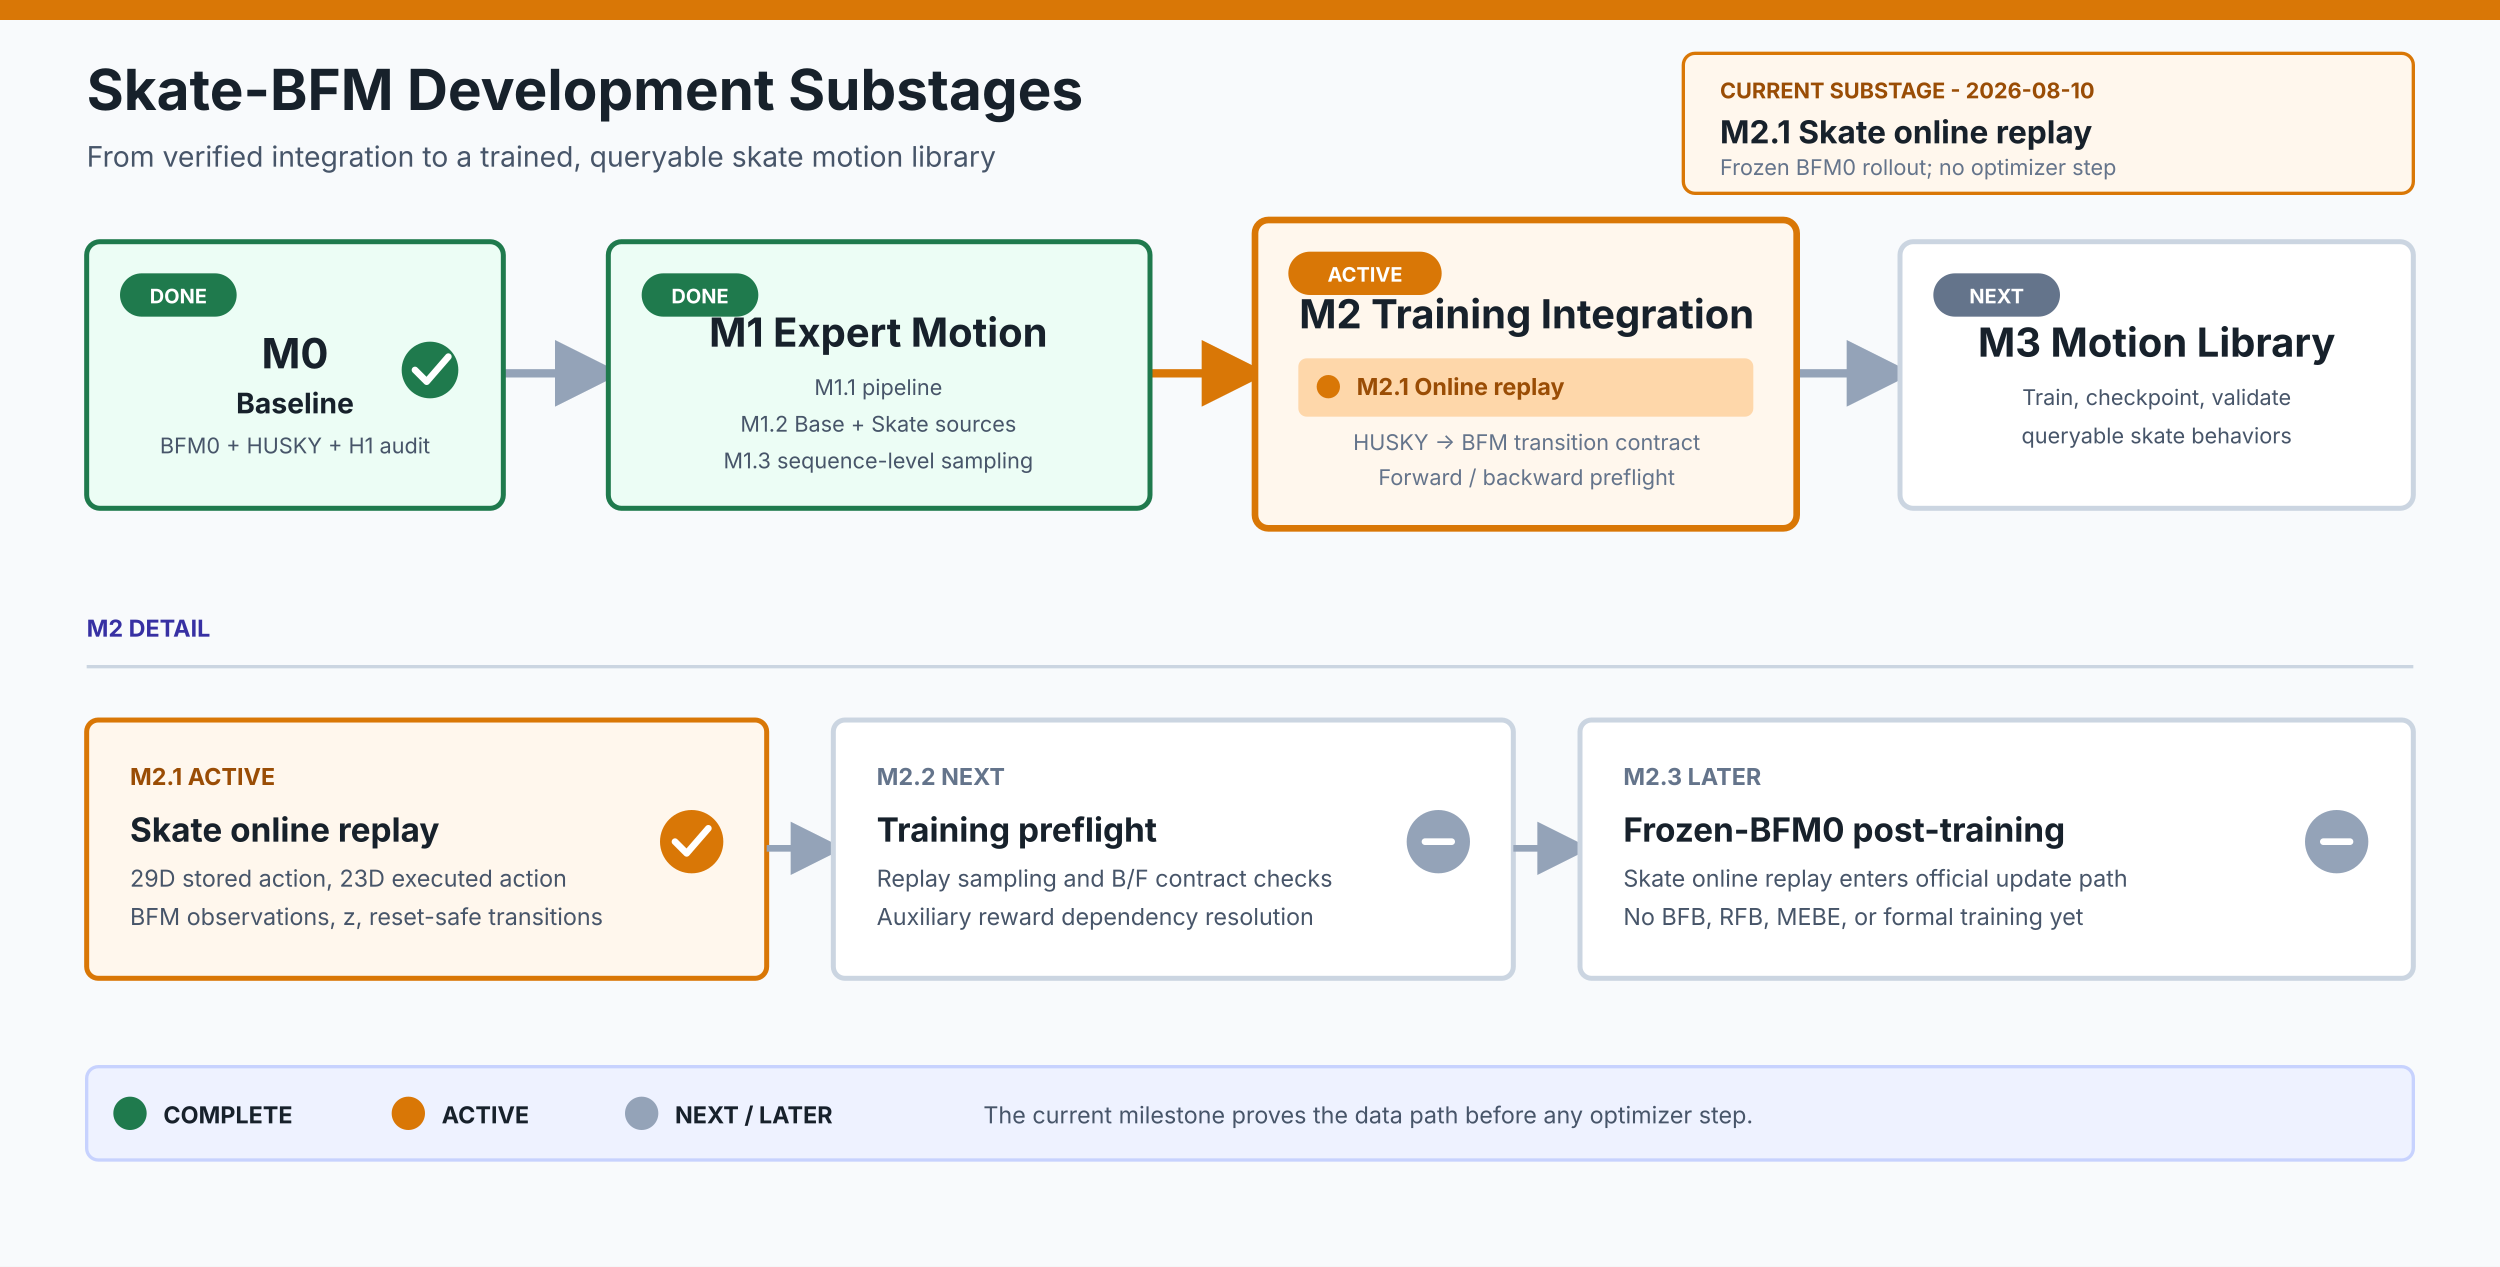
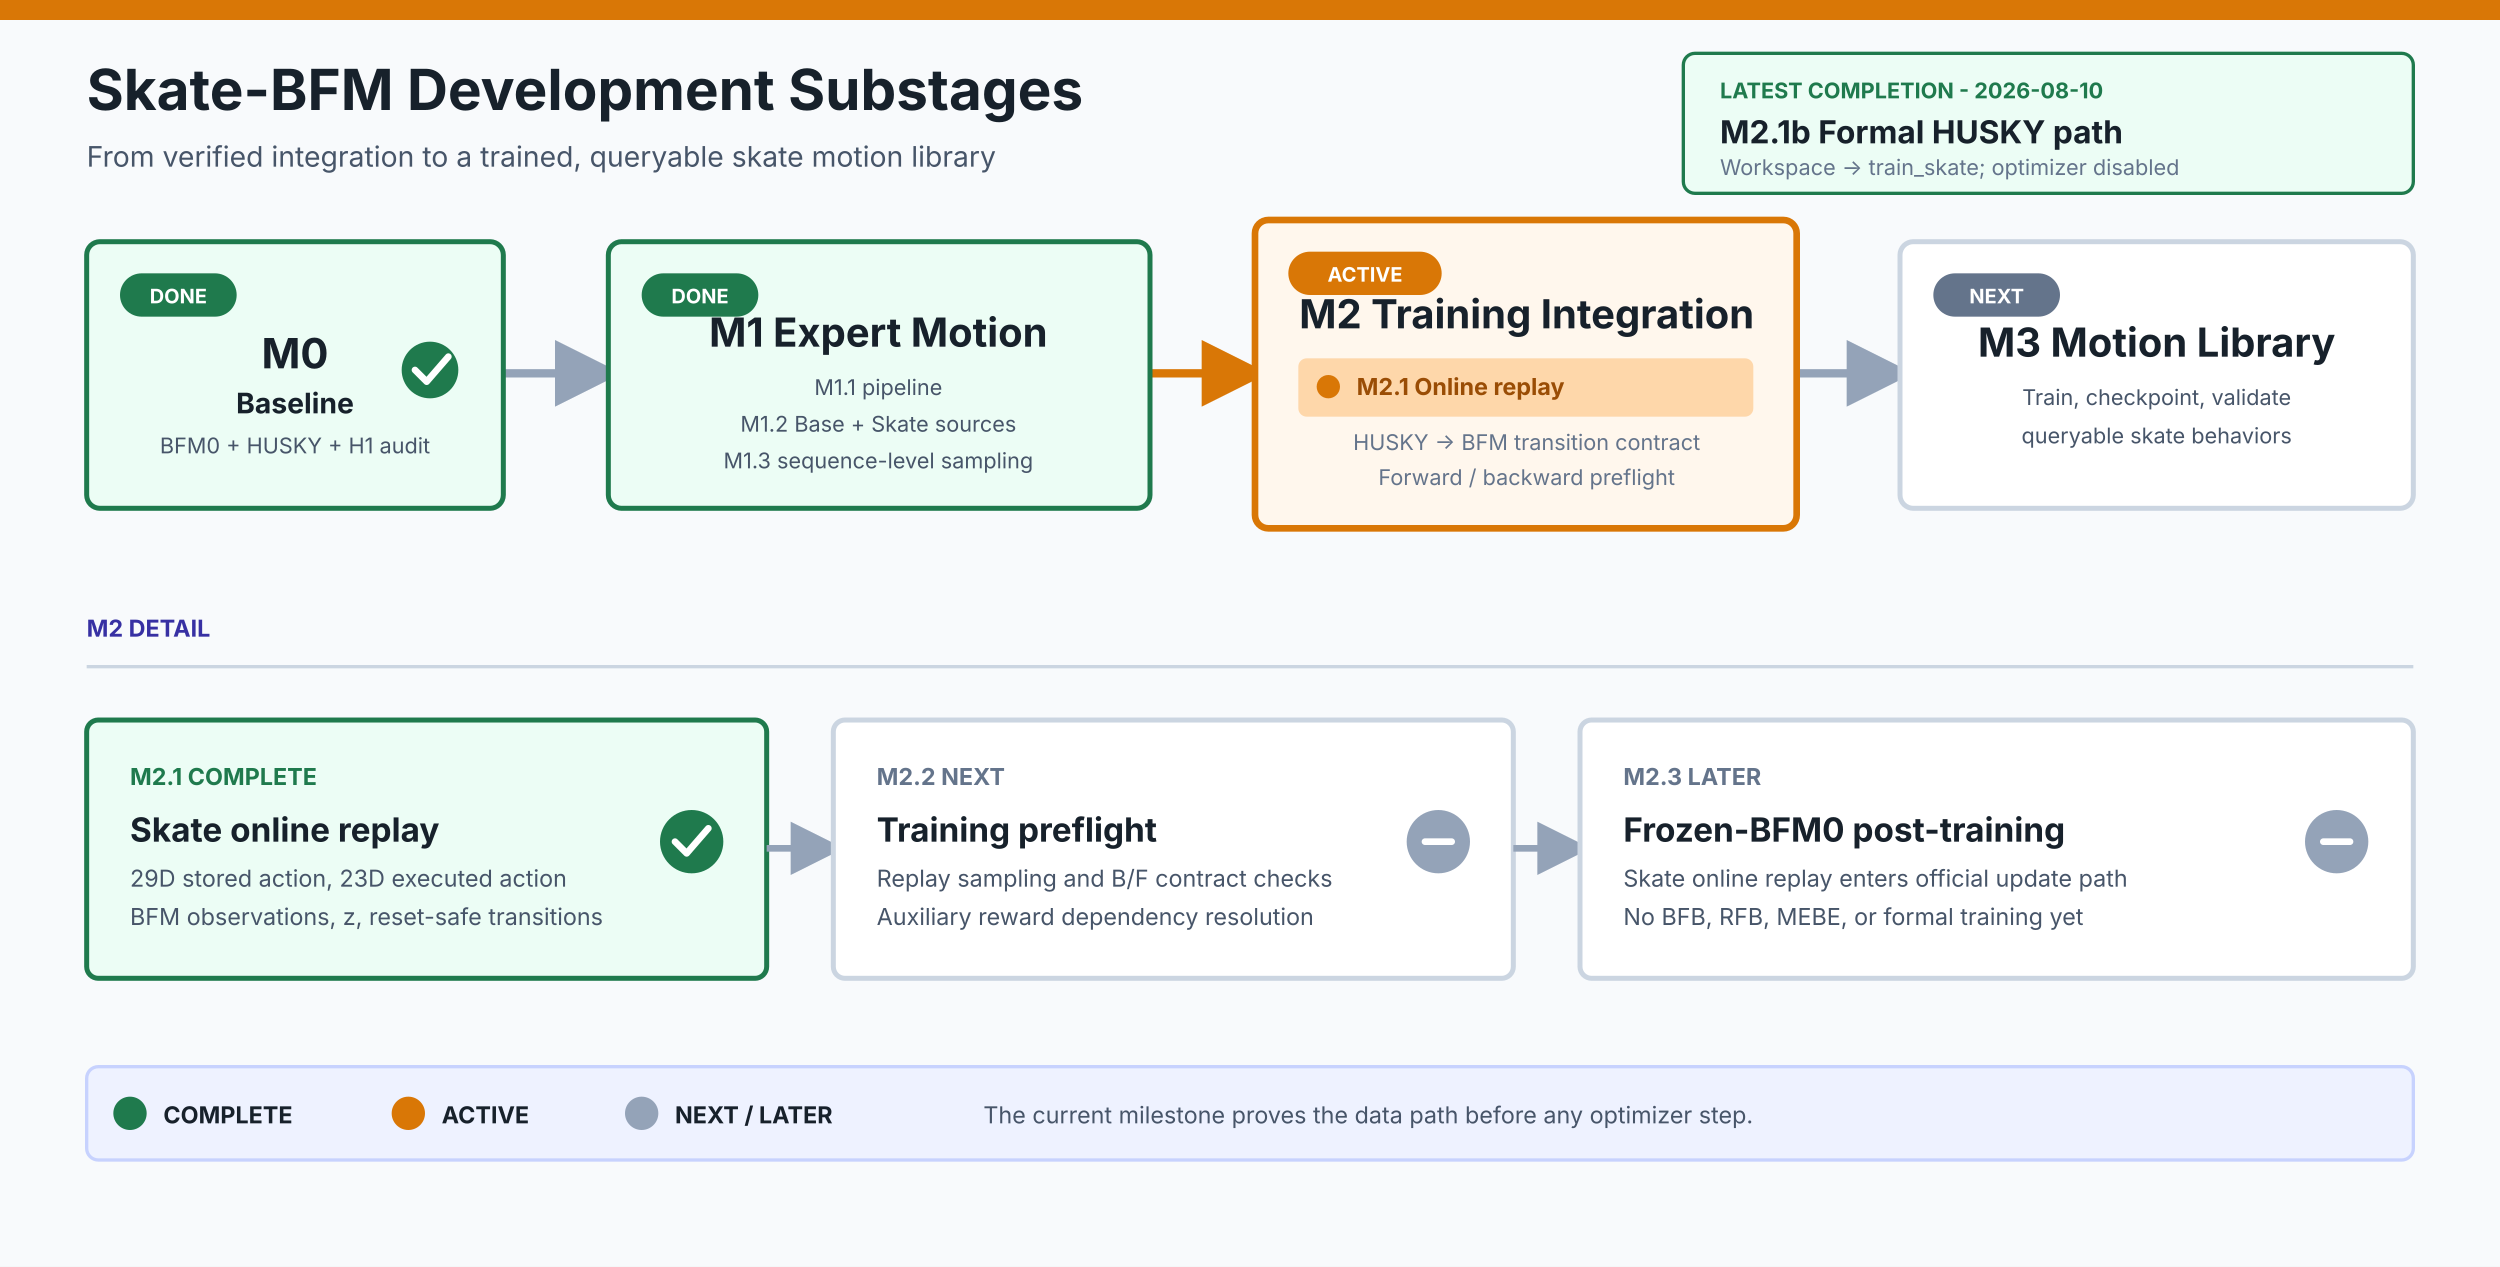
<svg xmlns="http://www.w3.org/2000/svg" width="1500" height="760" viewBox="0 0 1500 760" role="img" aria-labelledby="title desc">
  <defs>
    <marker id="arrow" viewBox="0 0 10 10" refX="8" refY="5" markerWidth="8" markerHeight="8" orient="auto">
      <path d="M 0 0 L 10 5 L 0 10 z" fill="#94a3b8" />
    </marker>
    <marker id="arrow-active" viewBox="0 0 10 10" refX="8" refY="5" markerWidth="8" markerHeight="8" orient="auto">
      <path d="M 0 0 L 10 5 L 0 10 z" fill="#d97706" />
    </marker>
  </defs>
  <rect width="1500" height="760" fill="#f8fafc" />
  <rect width="1500" height="12" fill="#d97706" />
  <text x="52" y="66" fill="#17212b" font-family="Inter, Arial, sans-serif" font-size="34" font-weight="700">Skate-BFM Development Substages</text>
  <text x="52" y="100" fill="#475569" font-family="Inter, Arial, sans-serif" font-size="17">From verified integration to a trained, queryable skate motion library</text>
-   <rect x="1010" y="32" width="438" height="84" rx="7" fill="#fff7ed" stroke="#d97706" stroke-width="2" />
-   <text x="1032" y="59" fill="#9a4d05" font-family="Inter, Arial, sans-serif" font-size="13" font-weight="700">CURRENT SUBSTAGE - 2026-08-10</text>
-   <text x="1032" y="86" fill="#17212b" font-family="Inter, Arial, sans-serif" font-size="19" font-weight="700">M2.1 Skate online replay</text>
-   <text x="1032" y="105" fill="#64748b" font-family="Inter, Arial, sans-serif" font-size="13">Frozen BFM0 rollout; no optimizer step</text>
+   <rect x="1010" y="32" width="438" height="84" rx="7" fill="#ecfdf5" stroke="#1f7a4d" stroke-width="2" />
+   <text x="1032" y="59" fill="#1f7a4d" font-family="Inter, Arial, sans-serif" font-size="13" font-weight="700">LATEST COMPLETION - 2026-08-10</text>
+   <text x="1032" y="86" fill="#17212b" font-family="Inter, Arial, sans-serif" font-size="19" font-weight="700">M2.1b Formal HUSKY path</text>
+   <text x="1032" y="105" fill="#64748b" font-family="Inter, Arial, sans-serif" font-size="13">Workspace -&gt; train_skate; optimizer disabled</text>
  <line x1="302" y1="224" x2="365" y2="224" stroke="#94a3b8" stroke-width="5" marker-end="url(#arrow)" />
  <line x1="690" y1="224" x2="753" y2="224" stroke="#d97706" stroke-width="5" marker-end="url(#arrow-active)" />
  <line x1="1078" y1="224" x2="1140" y2="224" stroke="#94a3b8" stroke-width="5" marker-end="url(#arrow)" />
  <g font-family="Inter, Arial, sans-serif">
    <rect x="52" y="145" width="250" height="160" rx="8" fill="#ecfdf5" stroke="#1f7a4d" stroke-width="3" />
    <rect x="72" y="164" width="70" height="26" rx="13" fill="#1f7a4d" />
    <text x="107" y="182" fill="#ffffff" font-size="12" font-weight="700" text-anchor="middle">DONE</text>
    <text x="177" y="221" fill="#17212b" font-size="25" font-weight="700" text-anchor="middle">M0</text>
    <text x="177" y="248" fill="#17212b" font-size="17" font-weight="700" text-anchor="middle">Baseline</text>
    <text x="177" y="272" fill="#475569" font-size="13" text-anchor="middle">BFM0 + HUSKY + H1 audit</text>
    <circle cx="258" cy="222" r="17" fill="#1f7a4d" />
    <path d="M249 222 L256 229 L269 214" fill="none" stroke="#ffffff" stroke-width="4" stroke-linecap="round" stroke-linejoin="round" />
    <rect x="365" y="145" width="325" height="160" rx="8" fill="#ecfdf5" stroke="#1f7a4d" stroke-width="3" />
    <rect x="385" y="164" width="70" height="26" rx="13" fill="#1f7a4d" />
    <text x="420" y="182" fill="#ffffff" font-size="12" font-weight="700" text-anchor="middle">DONE</text>
    <text x="527" y="208" fill="#17212b" font-size="24" font-weight="700" text-anchor="middle">M1 Expert Motion</text>
    <text x="527" y="237" fill="#475569" font-size="13" text-anchor="middle">M1.1 pipeline</text>
    <text x="527" y="259" fill="#475569" font-size="13" text-anchor="middle">M1.2 Base + Skate sources</text>
    <text x="527" y="281" fill="#475569" font-size="13" text-anchor="middle">M1.3 sequence-level sampling</text>
    <rect x="753" y="132" width="325" height="185" rx="8" fill="#fff7ed" stroke="#d97706" stroke-width="4" />
    <rect x="773" y="151" width="92" height="26" rx="13" fill="#d97706" />
    <text x="819" y="169" fill="#ffffff" font-size="12" font-weight="700" text-anchor="middle">ACTIVE</text>
    <text x="916" y="197" fill="#17212b" font-size="24" font-weight="700" text-anchor="middle">M2 Training Integration</text>
    <rect x="779" y="215" width="273" height="35" rx="5" fill="#fed7aa" />
    <circle cx="797" cy="232" r="7" fill="#d97706" />
    <text x="814" y="237" fill="#9a4d05" font-size="14" font-weight="700">M2.1 Online replay</text>
    <text x="916" y="270" fill="#64748b" font-size="13" text-anchor="middle">HUSKY -&gt; BFM transition contract</text>
    <text x="916" y="291" fill="#64748b" font-size="13" text-anchor="middle">Forward / backward preflight</text>
    <rect x="1140" y="145" width="308" height="160" rx="8" fill="#ffffff" stroke="#cbd5e1" stroke-width="3" />
    <rect x="1160" y="164" width="76" height="26" rx="13" fill="#64748b" />
    <text x="1198" y="182" fill="#ffffff" font-size="12" font-weight="700" text-anchor="middle">NEXT</text>
    <text x="1294" y="214" fill="#17212b" font-size="24" font-weight="700" text-anchor="middle">M3 Motion Library</text>
    <text x="1294" y="243" fill="#475569" font-size="13" text-anchor="middle">Train, checkpoint, validate</text>
    <text x="1294" y="266" fill="#475569" font-size="13" text-anchor="middle">queryable skate behaviors</text>
    <text x="52" y="382" fill="#3730a3" font-size="14" font-weight="700">M2 DETAIL</text>
    <line x1="52" y1="400" x2="1448" y2="400" stroke="#cbd5e1" stroke-width="2" />
-     <rect x="52" y="432" width="408" height="155" rx="7" fill="#fff7ed" stroke="#d97706" stroke-width="3" />
-     <text x="78" y="471" fill="#9a4d05" font-size="14" font-weight="700">M2.1  ACTIVE</text>
+     <rect x="52" y="432" width="408" height="155" rx="7" fill="#ecfdf5" stroke="#1f7a4d" stroke-width="3" />
+     <text x="78" y="471" fill="#1f7a4d" font-size="14" font-weight="700">M2.1  COMPLETE</text>
    <text x="78" y="505" fill="#17212b" font-size="20" font-weight="700">Skate online replay</text>
    <text x="78" y="532" fill="#475569" font-size="14">29D stored action, 23D executed action</text>
    <text x="78" y="555" fill="#475569" font-size="14">BFM observations, z, reset-safe transitions</text>
-     <circle cx="415" cy="505" r="19" fill="#d97706" />
+     <circle cx="415" cy="505" r="19" fill="#1f7a4d" />
    <path d="M405 505 L412 512 L425 497" fill="none" stroke="#ffffff" stroke-width="4" stroke-linecap="round" stroke-linejoin="round" />
    <line x1="460" y1="509" x2="500" y2="509" stroke="#94a3b8" stroke-width="4" marker-end="url(#arrow)" />
    <rect x="500" y="432" width="408" height="155" rx="7" fill="#ffffff" stroke="#cbd5e1" stroke-width="3" />
    <text x="526" y="471" fill="#64748b" font-size="14" font-weight="700">M2.2  NEXT</text>
    <text x="526" y="505" fill="#17212b" font-size="20" font-weight="700">Training preflight</text>
    <text x="526" y="532" fill="#475569" font-size="14">Replay sampling and B/F contract checks</text>
    <text x="526" y="555" fill="#475569" font-size="14">Auxiliary reward dependency resolution</text>
    <circle cx="863" cy="505" r="19" fill="#94a3b8" />
    <path d="M855 505 L871 505" stroke="#ffffff" stroke-width="4" stroke-linecap="round" />
    <line x1="908" y1="509" x2="948" y2="509" stroke="#94a3b8" stroke-width="4" marker-end="url(#arrow)" />
    <rect x="948" y="432" width="500" height="155" rx="7" fill="#ffffff" stroke="#cbd5e1" stroke-width="3" />
    <text x="974" y="471" fill="#64748b" font-size="14" font-weight="700">M2.3  LATER</text>
    <text x="974" y="505" fill="#17212b" font-size="20" font-weight="700">Frozen-BFM0 post-training</text>
    <text x="974" y="532" fill="#475569" font-size="14">Skate online replay enters official update path</text>
    <text x="974" y="555" fill="#475569" font-size="14">No BFB, RFB, MEBE, or formal training yet</text>
    <circle cx="1402" cy="505" r="19" fill="#94a3b8" />
    <path d="M1394 505 L1410 505" stroke="#ffffff" stroke-width="4" stroke-linecap="round" />
    <rect x="52" y="640" width="1396" height="56" rx="7" fill="#eef2ff" stroke="#c7d2fe" stroke-width="2" />
    <circle cx="78" cy="668" r="10" fill="#1f7a4d" />
    <text x="98" y="674" fill="#17212b" font-size="14" font-weight="700">COMPLETE</text>
    <circle cx="245" cy="668" r="10" fill="#d97706" />
    <text x="265" y="674" fill="#17212b" font-size="14" font-weight="700">ACTIVE</text>
    <circle cx="385" cy="668" r="10" fill="#94a3b8" />
    <text x="405" y="674" fill="#17212b" font-size="14" font-weight="700">NEXT / LATER</text>
    <text x="590" y="674" fill="#475569" font-size="14">The current milestone proves the data path before any optimizer step.</text>
  </g>
</svg>
